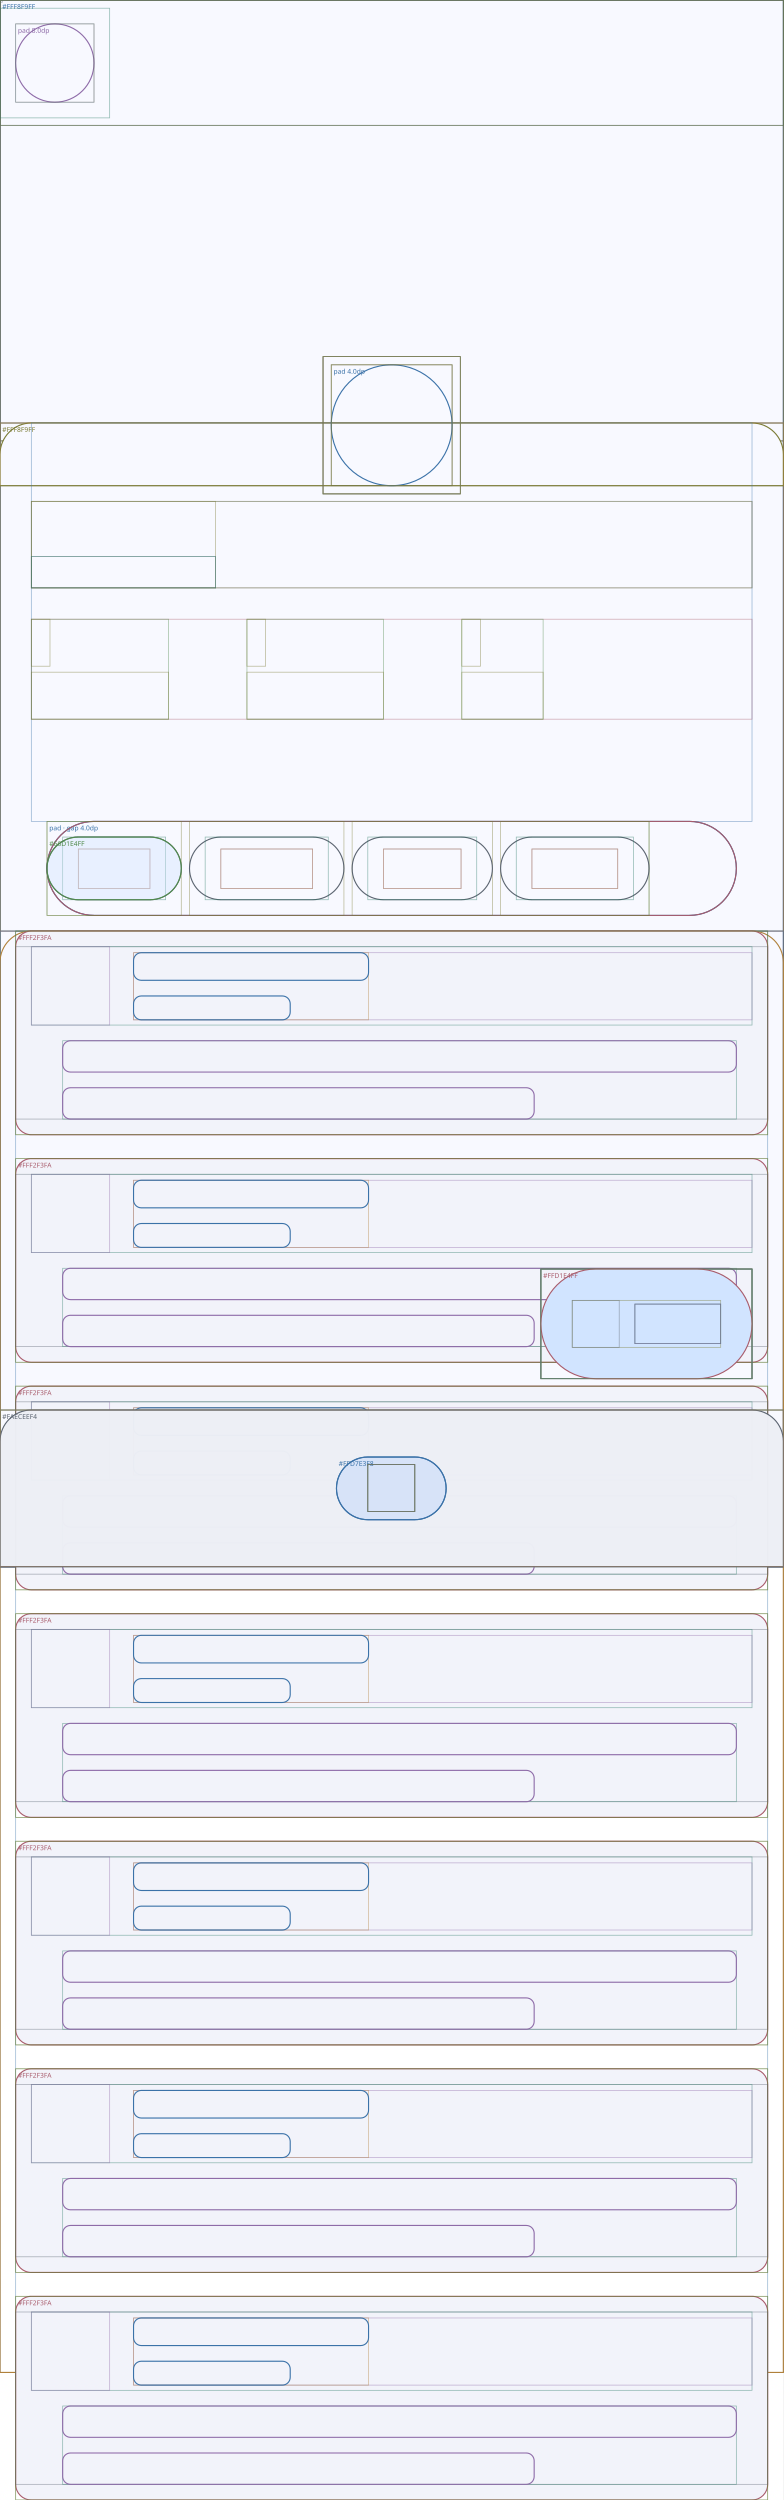
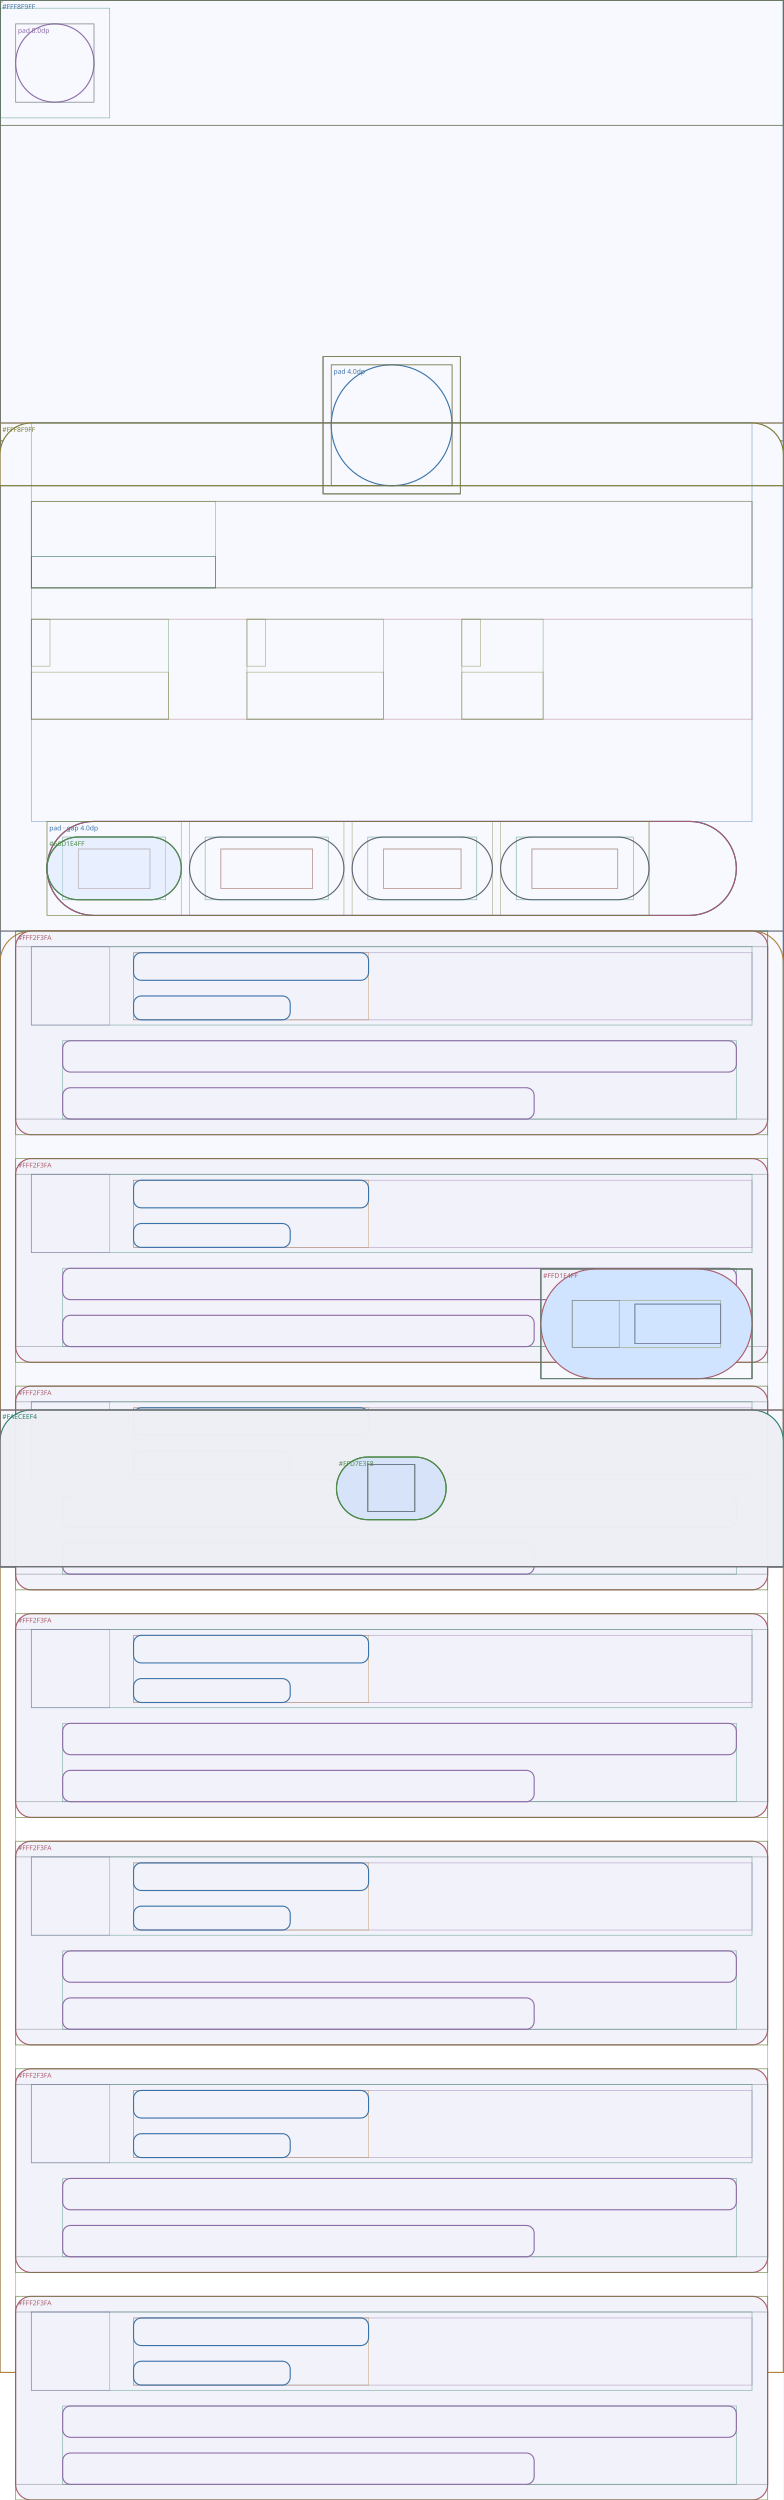
<svg xmlns="http://www.w3.org/2000/svg" viewBox="0 0 1050 3351" width="1050" height="3351" role="img" aria-label="profile layout wireframe">
  <rect width="1050" height="3351" fill="#ffffff" />
  <g>
    <rect x="0" y="0" width="1050" height="2100" fill="none" fill-opacity="0" stroke="#5B6470" stroke-width="1" stroke-opacity="0.5" />
  </g>
  <g>
    <rect x="0" y="0" width="1050" height="2100" fill="none" fill-opacity="0" stroke="#2E7D6B" stroke-width="1" stroke-opacity="0.5" />
  </g>
  <g>
    <rect x="0" y="0" width="1050" height="2100" fill="#F8F9FF" fill-opacity="1" stroke="#8E6BA8" stroke-width="1.5" stroke-opacity="1" />
    <text x="3" y="12" font-family="system-ui, sans-serif" font-size="9" fill="#8E6BA8">#FFF8F9FF</text>
  </g>
  <g>
    <rect x="0" y="0" width="1050" height="2100" fill="none" fill-opacity="0" stroke="#B0813B" stroke-width="1" stroke-opacity="0.5" />
  </g>
  <g>
    <rect x="0" y="0" width="1050" height="2100" fill="none" fill-opacity="0" stroke="#3B72A8" stroke-width="1" stroke-opacity="0.5" />
  </g>
  <g>
    <rect x="0" y="0" width="1050" height="2100" fill="none" fill-opacity="0" stroke="#A85B6B" stroke-width="1" stroke-opacity="0.5" />
  </g>
  <g>
    <rect x="0" y="0" width="1050" height="2100" fill="none" fill-opacity="0" stroke="#4F8A4A" stroke-width="1" stroke-opacity="0.5" />
  </g>
  <g>
    <rect x="0" y="0" width="1050" height="2100" fill="none" fill-opacity="0" stroke="#7A7A33" stroke-width="1" stroke-opacity="0.5" />
  </g>
  <g>
    <rect x="0" y="0" width="1050" height="2100" fill="none" fill-opacity="0" stroke="#5B6470" stroke-width="1" stroke-opacity="0.5" />
  </g>
  <g>
    <rect x="0" y="0" width="1050" height="2100" fill="none" fill-opacity="0" stroke="#2E7D6B" stroke-width="1" stroke-opacity="0.5" />
  </g>
  <g>
    <rect x="0" y="0" width="1050" height="2100" fill="none" fill-opacity="0" stroke="#8E6BA8" stroke-width="1" stroke-opacity="0.5" />
  </g>
  <g>
    <rect x="0" y="0" width="1050" height="2100" fill="none" fill-opacity="0" stroke="#B0813B" stroke-width="1" stroke-opacity="0.5" />
  </g>
  <g>
    <rect x="0" y="0" width="1050" height="2100" fill="#F8F9FF" fill-opacity="1" stroke="#3B72A8" stroke-width="1.5" stroke-opacity="1" />
    <text x="3" y="12" font-family="system-ui, sans-serif" font-size="9" fill="#3B72A8">#FFF8F9FF</text>
  </g>
  <g>
    <rect x="0" y="0" width="1050" height="2100" fill="none" fill-opacity="0" stroke="#A85B6B" stroke-width="1" stroke-opacity="0.5" />
  </g>
  <g>
    <rect x="0" y="0" width="1050" height="2100" fill="none" fill-opacity="0" stroke="#4F8A4A" stroke-width="1" stroke-opacity="0.5" />
  </g>
  <g>
    <rect x="0" y="0" width="1050" height="2100" fill="none" fill-opacity="0" stroke="#7A7A33" stroke-width="1" stroke-opacity="0.5" />
  </g>
  <g>
    <rect x="0" y="0" width="3" height="3" fill="none" fill-opacity="0" stroke="#5B6470" stroke-width="1" stroke-opacity="0.5" />
  </g>
  <g>
    <rect x="0" y="0" width="1050" height="2100" fill="none" fill-opacity="0" stroke="#5B6470" stroke-width="1" stroke-opacity="0.5" />
  </g>
  <g>
    <rect x="0" y="0" width="1050" height="1248" fill="none" fill-opacity="0" stroke="#2E7D6B" stroke-width="1" stroke-opacity="0.5" />
  </g>
  <g>
    <rect x="0" y="0" width="1050" height="1248" fill="none" fill-opacity="0" stroke="#8E6BA8" stroke-width="1" stroke-opacity="0.5" />
  </g>
  <g>
    <rect x="0" y="0" width="1050" height="591" fill="none" fill-opacity="0" stroke="#B0813B" stroke-width="1" stroke-opacity="0.5" />
  </g>
  <g>
    <rect x="0" y="0" width="1050" height="591" fill="none" fill-opacity="0" stroke="#3B72A8" stroke-width="1" stroke-opacity="0.5" />
  </g>
  <g>
    <rect x="0" y="0" width="1050" height="591" fill="none" fill-opacity="0" stroke="#A85B6B" stroke-width="1" stroke-opacity="0.5" />
  </g>
  <g>
    <rect x="0" y="0" width="1050" height="591" fill="none" fill-opacity="0" stroke="#4F8A4A" stroke-width="1" stroke-opacity="0.5" />
  </g>
  <g>
    <rect x="0" y="567" width="1050" height="84" fill="none" fill-opacity="0" stroke="#B0813B" stroke-width="1" stroke-opacity="0.5" />
  </g>
  <g>
    <rect x="0" y="567" width="1050" height="84" fill="none" fill-opacity="0" stroke="#3B72A8" stroke-width="1" stroke-opacity="0.5" />
  </g>
  <g>
    <rect x="0" y="567" width="1050" height="84" fill="none" fill-opacity="0" stroke="#A85B6B" stroke-width="1" stroke-opacity="0.5" />
  </g>
  <g>
    <rect x="0" y="567" width="1050" height="84" fill="none" fill-opacity="0" stroke="#4F8A4A" stroke-width="1" stroke-opacity="0.5" />
  </g>
  <g>
    <path d="M42,567 H1008 A42,42 0 0 1 1050,609 V651 A0,0 0 0 1 1050,651 H0 A0,0 0 0 1 0,651 V609 A42,42 0 0 1 42,567 Z" fill="#F8F9FF" fill-opacity="1" stroke="#7A7A33" stroke-width="1.5" stroke-opacity="1" />
    <text x="3" y="579" font-family="system-ui, sans-serif" font-size="9" fill="#7A7A33">#FFF8F9FF</text>
  </g>
  <g>
    <rect x="0" y="567" width="1050" height="681" fill="none" fill-opacity="0" stroke="#B0813B" stroke-width="1" stroke-opacity="0.5" />
  </g>
  <g>
    <rect x="42" y="567" width="966" height="534" fill="none" fill-opacity="0" stroke="#3B72A8" stroke-width="1" stroke-opacity="0.5" />
  </g>
  <g>
    <rect x="42" y="672" width="966" height="116" fill="none" fill-opacity="0" stroke="#A85B6B" stroke-width="1" stroke-opacity="0.5" />
  </g>
  <g>
    <rect x="42" y="672" width="966" height="116" fill="none" fill-opacity="0" stroke="#4F8A4A" stroke-width="1" stroke-opacity="0.5" />
  </g>
  <g>
    <rect x="42" y="672" width="247" height="116" fill="none" fill-opacity="0" stroke="#7A7A33" stroke-width="1" stroke-opacity="0.5" />
  </g>
  <g>
    <rect x="42" y="746" width="247" height="42" fill="none" fill-opacity="0" stroke="#5B6470" stroke-width="1" stroke-opacity="0.5" />
  </g>
  <g>
    <rect x="42" y="746" width="247" height="42" fill="none" fill-opacity="0" stroke="#2E7D6B" stroke-width="1" stroke-opacity="0.5" />
  </g>
  <g>
    <rect x="42" y="830" width="966" height="134" fill="none" fill-opacity="0" stroke="#A85B6B" stroke-width="1" stroke-opacity="0.5" />
  </g>
  <g>
    <rect x="42" y="830" width="184" height="134" fill="none" fill-opacity="0" stroke="#4F8A4A" stroke-width="1" stroke-opacity="0.5" />
  </g>
  <g>
    <rect x="42" y="830" width="25" height="63" fill="none" fill-opacity="0" stroke="#7A7A33" stroke-width="1" stroke-opacity="0.5" />
  </g>
  <g>
    <rect x="42" y="901" width="184" height="63" fill="none" fill-opacity="0" stroke="#7A7A33" stroke-width="1" stroke-opacity="0.5" />
  </g>
  <g>
    <rect x="331" y="830" width="183" height="134" fill="none" fill-opacity="0" stroke="#4F8A4A" stroke-width="1" stroke-opacity="0.5" />
  </g>
  <g>
    <rect x="331" y="830" width="25" height="63" fill="none" fill-opacity="0" stroke="#7A7A33" stroke-width="1" stroke-opacity="0.5" />
  </g>
  <g>
    <rect x="331" y="901" width="183" height="63" fill="none" fill-opacity="0" stroke="#7A7A33" stroke-width="1" stroke-opacity="0.5" />
  </g>
  <g>
    <rect x="619" y="830" width="109" height="134" fill="none" fill-opacity="0" stroke="#4F8A4A" stroke-width="1" stroke-opacity="0.5" />
  </g>
  <g>
    <rect x="619" y="830" width="25" height="63" fill="none" fill-opacity="0" stroke="#7A7A33" stroke-width="1" stroke-opacity="0.5" />
  </g>
  <g>
    <rect x="619" y="901" width="109" height="63" fill="none" fill-opacity="0" stroke="#7A7A33" stroke-width="1" stroke-opacity="0.5" />
  </g>
  <g>
    <path d="M126,1101 H924 A63,63 0 0 1 987,1164 V1164 A63,63 0 0 1 924,1227 H126 A63,63 0 0 1 63,1164 V1164 A63,63 0 0 1 126,1101 Z" fill="none" fill-opacity="0" stroke="#3B72A8" stroke-width="1.5" stroke-opacity="1" />
    <text x="66" y="1113" font-family="system-ui, sans-serif" font-size="9" fill="#3B72A8">pad ·  gap 4.0dp</text>
  </g>
  <g>
    <path d="M126,1101 H924 A63,63 0 0 1 987,1164 V1164 A63,63 0 0 1 924,1227 H126 A63,63 0 0 1 63,1164 V1164 A63,63 0 0 1 126,1101 Z" fill="none" fill-opacity="0" stroke="#A85B6B" stroke-width="1.5" stroke-opacity="1" />
  </g>
  <g>
    <rect x="63" y="1101" width="807" height="126" fill="none" fill-opacity="0" stroke="#4F8A4A" stroke-width="1" stroke-opacity="0.5" />
  </g>
  <g>
    <rect x="63" y="1101" width="180" height="126" fill="none" fill-opacity="0" stroke="#7A7A33" stroke-width="1" stroke-opacity="0.5" />
  </g>
  <g>
    <path d="M105,1122 H201 A42,42 0 0 1 243,1164 V1164 A42,42 0 0 1 201,1206 H105 A42,42 0 0 1 63,1164 V1164 A42,42 0 0 1 105,1122 Z" fill="none" fill-opacity="0" stroke="#5B6470" stroke-width="1.5" stroke-opacity="1" />
  </g>
  <g>
    <rect x="84" y="1122" width="138" height="84" fill="none" fill-opacity="0" stroke="#2E7D6B" stroke-width="1" stroke-opacity="0.5" />
  </g>
  <g>
    <rect x="105" y="1138" width="96" height="53" fill="none" fill-opacity="0" stroke="#8E6BA8" stroke-width="1" stroke-opacity="0.5" />
  </g>
  <g>
    <rect x="105" y="1138" width="96" height="53" fill="none" fill-opacity="0" stroke="#B0813B" stroke-width="1" stroke-opacity="0.5" />
  </g>
  <g>
    <rect x="254" y="1101" width="207" height="126" fill="none" fill-opacity="0" stroke="#7A7A33" stroke-width="1" stroke-opacity="0.5" />
  </g>
  <g>
    <path d="M296,1122 H419 A42,42 0 0 1 461,1164 V1164 A42,42 0 0 1 419,1206 H296 A42,42 0 0 1 254,1164 V1164 A42,42 0 0 1 296,1122 Z" fill="none" fill-opacity="0" stroke="#5B6470" stroke-width="1.5" stroke-opacity="1" />
  </g>
  <g>
    <rect x="275" y="1122" width="165" height="84" fill="none" fill-opacity="0" stroke="#2E7D6B" stroke-width="1" stroke-opacity="0.5" />
  </g>
  <g>
    <rect x="296" y="1138" width="123" height="53" fill="none" fill-opacity="0" stroke="#8E6BA8" stroke-width="1" stroke-opacity="0.5" />
  </g>
  <g>
    <rect x="296" y="1138" width="123" height="53" fill="none" fill-opacity="0" stroke="#B0813B" stroke-width="1" stroke-opacity="0.5" />
  </g>
  <g>
    <rect x="472" y="1101" width="188" height="126" fill="none" fill-opacity="0" stroke="#7A7A33" stroke-width="1" stroke-opacity="0.5" />
  </g>
  <g>
    <path d="M514,1122 H618 A42,42 0 0 1 660,1164 V1164 A42,42 0 0 1 618,1206 H514 A42,42 0 0 1 472,1164 V1164 A42,42 0 0 1 514,1122 Z" fill="none" fill-opacity="0" stroke="#5B6470" stroke-width="1.5" stroke-opacity="1" />
  </g>
  <g>
    <rect x="493" y="1122" width="146" height="84" fill="none" fill-opacity="0" stroke="#2E7D6B" stroke-width="1" stroke-opacity="0.5" />
  </g>
  <g>
    <rect x="514" y="1138" width="104" height="53" fill="none" fill-opacity="0" stroke="#8E6BA8" stroke-width="1" stroke-opacity="0.5" />
  </g>
  <g>
    <rect x="514" y="1138" width="104" height="53" fill="none" fill-opacity="0" stroke="#B0813B" stroke-width="1" stroke-opacity="0.5" />
  </g>
  <g>
    <rect x="671" y="1101" width="199" height="126" fill="none" fill-opacity="0" stroke="#7A7A33" stroke-width="1" stroke-opacity="0.5" />
  </g>
  <g>
    <path d="M713,1122 H828 A42,42 0 0 1 870,1164 V1164 A42,42 0 0 1 828,1206 H713 A42,42 0 0 1 671,1164 V1164 A42,42 0 0 1 713,1122 Z" fill="none" fill-opacity="0" stroke="#5B6470" stroke-width="1.5" stroke-opacity="1" />
  </g>
  <g>
    <rect x="692" y="1122" width="157" height="84" fill="none" fill-opacity="0" stroke="#2E7D6B" stroke-width="1" stroke-opacity="0.5" />
  </g>
  <g>
    <rect x="713" y="1138" width="115" height="53" fill="none" fill-opacity="0" stroke="#8E6BA8" stroke-width="1" stroke-opacity="0.5" />
  </g>
  <g>
    <rect x="713" y="1138" width="115" height="53" fill="none" fill-opacity="0" stroke="#B0813B" stroke-width="1" stroke-opacity="0.5" />
  </g>
  <g>
    <path d="M105,1122 H201 A42,42 0 0 1 243,1164 V1164 A42,42 0 0 1 201,1206 H105 A42,42 0 0 1 63,1164 V1164 A42,42 0 0 1 105,1122 Z" fill="#D1E4FF" fill-opacity="0.4" stroke="#4F8A4A" stroke-width="1.5" stroke-opacity="1" />
    <text x="66" y="1134" font-family="system-ui, sans-serif" font-size="9" fill="#4F8A4A">#66D1E4FF</text>
  </g>
  <g>
    <rect x="433" y="478" width="184" height="184" fill="none" fill-opacity="0" stroke="#B0813B" stroke-width="1" stroke-opacity="0.5" />
  </g>
  <g>
    <rect x="433" y="478" width="184" height="184" fill="none" fill-opacity="0" stroke="#3B72A8" stroke-width="1" stroke-opacity="0.5" />
  </g>
  <g>
    <rect x="433" y="478" width="184" height="184" fill="none" fill-opacity="0" stroke="#A85B6B" stroke-width="1" stroke-opacity="0.5" />
  </g>
  <g>
    <rect x="433" y="478" width="184" height="184" fill="none" fill-opacity="0" stroke="#4F8A4A" stroke-width="1" stroke-opacity="0.5" />
  </g>
  <g>
    <rect x="433" y="478" width="184" height="184" fill="none" fill-opacity="0" stroke="#7A7A33" stroke-width="1" stroke-opacity="0.5" />
  </g>
  <g>
    <path d="M525,489 H525 A81,81 0 0 1 606,570 V570 A81,81 0 0 1 525,651 H525 A81,81 0 0 1 444,570 V570 A81,81 0 0 1 525,489 Z" fill="none" fill-opacity="0" stroke="#3B72A8" stroke-width="1.5" stroke-opacity="1" />
    <text x="447" y="501" font-family="system-ui, sans-serif" font-size="9" fill="#3B72A8">pad 4.0dp</text>
  </g>
  <g>
    <rect x="444" y="489" width="162" height="162" fill="none" fill-opacity="0" stroke="#A85B6B" stroke-width="1" stroke-opacity="0.5" />
  </g>
  <g>
    <rect x="444" y="489" width="162" height="162" fill="none" fill-opacity="0" stroke="#4F8A4A" stroke-width="1" stroke-opacity="0.5" />
  </g>
  <g>
    <rect x="444" y="489" width="162" height="162" fill="none" fill-opacity="0" stroke="#7A7A33" stroke-width="1" stroke-opacity="0.5" />
  </g>
  <g>
    <rect x="0" y="1248" width="1050" height="1932" fill="none" fill-opacity="0" stroke="#2E7D6B" stroke-width="1" stroke-opacity="0.5" />
  </g>
  <g>
    <rect x="0" y="1248" width="1050" height="1932" fill="none" fill-opacity="0" stroke="#8E6BA8" stroke-width="1" stroke-opacity="0.5" />
  </g>
  <g>
    <path d="M42,1248 H1008 A42,42 0 0 1 1050,1290 V3180 A0,0 0 0 1 1050,3180 H0 A0,0 0 0 1 0,3180 V1290 A42,42 0 0 1 42,1248 Z" fill="none" fill-opacity="0" stroke="#B0813B" stroke-width="1.5" stroke-opacity="1" />
  </g>
  <g>
    <rect x="21" y="1248" width="1008" height="1932" fill="none" fill-opacity="0" stroke="#3B72A8" stroke-width="1" stroke-opacity="0.5" />
  </g>
  <g>
    <path d="M42,1248 H1008 A21,21 0 0 1 1029,1269 V1500 A21,21 0 0 1 1008,1521 H42 A21,21 0 0 1 21,1500 V1269 A21,21 0 0 1 42,1248 Z" fill="#F2F3FA" fill-opacity="1" stroke="#A85B6B" stroke-width="1.5" stroke-opacity="1" />
    <text x="24" y="1260" font-family="system-ui, sans-serif" font-size="9" fill="#A85B6B">#FFF2F3FA</text>
  </g>
  <g>
    <rect x="21" y="1248" width="1008" height="273" fill="none" fill-opacity="0" stroke="#4F8A4A" stroke-width="1" stroke-opacity="0.5" />
  </g>
  <g>
    <rect x="21" y="1248" width="1008" height="273" fill="none" fill-opacity="0" stroke="#7A7A33" stroke-width="1" stroke-opacity="0.5" />
  </g>
  <g>
    <rect x="21" y="1269" width="1008" height="231" fill="none" fill-opacity="0" stroke="#5B6470" stroke-width="1" stroke-opacity="0.5" />
  </g>
  <g>
    <rect x="42" y="1269" width="966" height="105" fill="none" fill-opacity="0" stroke="#2E7D6B" stroke-width="1" stroke-opacity="0.5" />
  </g>
  <g>
    <rect x="42" y="1269" width="105" height="105" fill="none" fill-opacity="0" stroke="#8E6BA8" stroke-width="1" stroke-opacity="0.5" />
  </g>
  <g>
    <rect x="179" y="1277" width="829" height="90" fill="none" fill-opacity="0" stroke="#8E6BA8" stroke-width="1" stroke-opacity="0.5" />
  </g>
  <g>
    <rect x="179" y="1277" width="315" height="90" fill="none" fill-opacity="0" stroke="#B0813B" stroke-width="1" stroke-opacity="0.5" />
  </g>
  <g>
    <path d="M189.5,1277 H483.5 A10.5,10.5 0 0 1 494,1287.5 V1303.5 A10.5,10.5 0 0 1 483.5,1314 H189.5 A10.5,10.5 0 0 1 179,1303.5 V1287.5 A10.5,10.5 0 0 1 189.5,1277 Z" fill="none" fill-opacity="0" stroke="#3B72A8" stroke-width="1.5" stroke-opacity="1" />
  </g>
  <g>
    <path d="M189.5,1335 H378.5 A10.5,10.5 0 0 1 389,1345.5 V1356.5 A10.5,10.5 0 0 1 378.5,1367 H189.5 A10.5,10.5 0 0 1 179,1356.5 V1345.5 A10.5,10.5 0 0 1 189.5,1335 Z" fill="none" fill-opacity="0" stroke="#3B72A8" stroke-width="1.5" stroke-opacity="1" />
  </g>
  <g>
    <rect x="84" y="1395" width="903" height="105" fill="none" fill-opacity="0" stroke="#2E7D6B" stroke-width="1" stroke-opacity="0.5" />
  </g>
  <g>
    <path d="M94.5,1395 H976.5 A10.5,10.5 0 0 1 987,1405.5 V1426.5 A10.5,10.5 0 0 1 976.5,1437 H94.5 A10.5,10.5 0 0 1 84,1426.5 V1405.5 A10.5,10.5 0 0 1 94.5,1395 Z" fill="none" fill-opacity="0" stroke="#8E6BA8" stroke-width="1.5" stroke-opacity="1" />
  </g>
  <g>
    <path d="M94.5,1458 H705.5 A10.5,10.5 0 0 1 716,1468.5 V1489.5 A10.5,10.5 0 0 1 705.5,1500 H94.5 A10.5,10.5 0 0 1 84,1489.5 V1468.5 A10.5,10.5 0 0 1 94.5,1458 Z" fill="none" fill-opacity="0" stroke="#8E6BA8" stroke-width="1.5" stroke-opacity="1" />
  </g>
  <g>
    <path d="M42,1553 H1008 A21,21 0 0 1 1029,1574 V1805 A21,21 0 0 1 1008,1826 H42 A21,21 0 0 1 21,1805 V1574 A21,21 0 0 1 42,1553 Z" fill="#F2F3FA" fill-opacity="1" stroke="#A85B6B" stroke-width="1.5" stroke-opacity="1" />
    <text x="24" y="1565" font-family="system-ui, sans-serif" font-size="9" fill="#A85B6B">#FFF2F3FA</text>
  </g>
  <g>
    <rect x="21" y="1553" width="1008" height="273" fill="none" fill-opacity="0" stroke="#4F8A4A" stroke-width="1" stroke-opacity="0.5" />
  </g>
  <g>
    <rect x="21" y="1553" width="1008" height="273" fill="none" fill-opacity="0" stroke="#7A7A33" stroke-width="1" stroke-opacity="0.5" />
  </g>
  <g>
    <rect x="21" y="1574" width="1008" height="231" fill="none" fill-opacity="0" stroke="#5B6470" stroke-width="1" stroke-opacity="0.5" />
  </g>
  <g>
    <rect x="42" y="1574" width="966" height="105" fill="none" fill-opacity="0" stroke="#2E7D6B" stroke-width="1" stroke-opacity="0.5" />
  </g>
  <g>
    <rect x="42" y="1574" width="105" height="105" fill="none" fill-opacity="0" stroke="#8E6BA8" stroke-width="1" stroke-opacity="0.5" />
  </g>
  <g>
    <rect x="179" y="1582" width="829" height="90" fill="none" fill-opacity="0" stroke="#8E6BA8" stroke-width="1" stroke-opacity="0.5" />
  </g>
  <g>
    <rect x="179" y="1582" width="315" height="90" fill="none" fill-opacity="0" stroke="#B0813B" stroke-width="1" stroke-opacity="0.5" />
  </g>
  <g>
    <path d="M189.5,1582 H483.5 A10.5,10.5 0 0 1 494,1592.5 V1608.5 A10.5,10.5 0 0 1 483.5,1619 H189.5 A10.5,10.5 0 0 1 179,1608.5 V1592.5 A10.5,10.5 0 0 1 189.5,1582 Z" fill="none" fill-opacity="0" stroke="#3B72A8" stroke-width="1.5" stroke-opacity="1" />
  </g>
  <g>
    <path d="M189.5,1640 H378.5 A10.5,10.5 0 0 1 389,1650.5 V1661.5 A10.5,10.5 0 0 1 378.5,1672 H189.5 A10.5,10.5 0 0 1 179,1661.5 V1650.5 A10.5,10.5 0 0 1 189.5,1640 Z" fill="none" fill-opacity="0" stroke="#3B72A8" stroke-width="1.5" stroke-opacity="1" />
  </g>
  <g>
    <rect x="84" y="1700" width="903" height="105" fill="none" fill-opacity="0" stroke="#2E7D6B" stroke-width="1" stroke-opacity="0.5" />
  </g>
  <g>
    <path d="M94.5,1700 H976.5 A10.5,10.5 0 0 1 987,1710.5 V1731.5 A10.5,10.5 0 0 1 976.5,1742 H94.5 A10.5,10.5 0 0 1 84,1731.5 V1710.5 A10.5,10.5 0 0 1 94.5,1700 Z" fill="none" fill-opacity="0" stroke="#8E6BA8" stroke-width="1.5" stroke-opacity="1" />
  </g>
  <g>
    <path d="M94.5,1763 H705.5 A10.5,10.5 0 0 1 716,1773.5 V1794.5 A10.5,10.5 0 0 1 705.5,1805 H94.5 A10.5,10.5 0 0 1 84,1794.5 V1773.5 A10.5,10.5 0 0 1 94.5,1763 Z" fill="none" fill-opacity="0" stroke="#8E6BA8" stroke-width="1.5" stroke-opacity="1" />
  </g>
  <g>
    <path d="M42,1858 H1008 A21,21 0 0 1 1029,1879 V2110 A21,21 0 0 1 1008,2131 H42 A21,21 0 0 1 21,2110 V1879 A21,21 0 0 1 42,1858 Z" fill="#F2F3FA" fill-opacity="1" stroke="#A85B6B" stroke-width="1.5" stroke-opacity="1" />
    <text x="24" y="1870" font-family="system-ui, sans-serif" font-size="9" fill="#A85B6B">#FFF2F3FA</text>
  </g>
  <g>
    <rect x="21" y="1858" width="1008" height="273" fill="none" fill-opacity="0" stroke="#4F8A4A" stroke-width="1" stroke-opacity="0.5" />
  </g>
  <g>
    <rect x="21" y="1858" width="1008" height="273" fill="none" fill-opacity="0" stroke="#7A7A33" stroke-width="1" stroke-opacity="0.5" />
  </g>
  <g>
    <rect x="21" y="1879" width="1008" height="231" fill="none" fill-opacity="0" stroke="#5B6470" stroke-width="1" stroke-opacity="0.5" />
  </g>
  <g>
    <rect x="42" y="1879" width="966" height="105" fill="none" fill-opacity="0" stroke="#2E7D6B" stroke-width="1" stroke-opacity="0.5" />
  </g>
  <g>
    <rect x="42" y="1879" width="105" height="105" fill="none" fill-opacity="0" stroke="#8E6BA8" stroke-width="1" stroke-opacity="0.5" />
  </g>
  <g>
    <rect x="179" y="1887" width="829" height="90" fill="none" fill-opacity="0" stroke="#8E6BA8" stroke-width="1" stroke-opacity="0.5" />
  </g>
  <g>
    <rect x="179" y="1887" width="315" height="90" fill="none" fill-opacity="0" stroke="#B0813B" stroke-width="1" stroke-opacity="0.5" />
  </g>
  <g>
    <path d="M189.5,1887 H483.5 A10.5,10.5 0 0 1 494,1897.5 V1913.5 A10.5,10.5 0 0 1 483.5,1924 H189.5 A10.5,10.5 0 0 1 179,1913.5 V1897.5 A10.5,10.5 0 0 1 189.5,1887 Z" fill="none" fill-opacity="0" stroke="#3B72A8" stroke-width="1.5" stroke-opacity="1" />
  </g>
  <g>
    <path d="M189.5,1945 H378.5 A10.5,10.5 0 0 1 389,1955.5 V1966.5 A10.5,10.5 0 0 1 378.5,1977 H189.5 A10.5,10.5 0 0 1 179,1966.5 V1955.5 A10.5,10.5 0 0 1 189.5,1945 Z" fill="none" fill-opacity="0" stroke="#3B72A8" stroke-width="1.5" stroke-opacity="1" />
  </g>
  <g>
    <rect x="84" y="2005" width="903" height="105" fill="none" fill-opacity="0" stroke="#2E7D6B" stroke-width="1" stroke-opacity="0.5" />
  </g>
  <g>
    <path d="M94.5,2005 H976.5 A10.5,10.5 0 0 1 987,2015.5 V2036.5 A10.5,10.5 0 0 1 976.5,2047 H94.5 A10.5,10.5 0 0 1 84,2036.5 V2015.5 A10.5,10.5 0 0 1 94.5,2005 Z" fill="none" fill-opacity="0" stroke="#8E6BA8" stroke-width="1.5" stroke-opacity="1" />
  </g>
  <g>
    <path d="M94.5,2068 H705.5 A10.5,10.5 0 0 1 716,2078.5 V2099.5 A10.5,10.5 0 0 1 705.5,2110 H94.5 A10.5,10.5 0 0 1 84,2099.5 V2078.5 A10.5,10.5 0 0 1 94.5,2068 Z" fill="none" fill-opacity="0" stroke="#8E6BA8" stroke-width="1.5" stroke-opacity="1" />
  </g>
  <g>
    <path d="M42,2163 H1008 A21,21 0 0 1 1029,2184 V2415 A21,21 0 0 1 1008,2436 H42 A21,21 0 0 1 21,2415 V2184 A21,21 0 0 1 42,2163 Z" fill="#F2F3FA" fill-opacity="1" stroke="#A85B6B" stroke-width="1.5" stroke-opacity="1" />
    <text x="24" y="2175" font-family="system-ui, sans-serif" font-size="9" fill="#A85B6B">#FFF2F3FA</text>
  </g>
  <g>
    <rect x="21" y="2163" width="1008" height="273" fill="none" fill-opacity="0" stroke="#4F8A4A" stroke-width="1" stroke-opacity="0.5" />
  </g>
  <g>
    <rect x="21" y="2163" width="1008" height="273" fill="none" fill-opacity="0" stroke="#7A7A33" stroke-width="1" stroke-opacity="0.5" />
  </g>
  <g>
    <rect x="21" y="2184" width="1008" height="231" fill="none" fill-opacity="0" stroke="#5B6470" stroke-width="1" stroke-opacity="0.5" />
  </g>
  <g>
    <rect x="42" y="2184" width="966" height="105" fill="none" fill-opacity="0" stroke="#2E7D6B" stroke-width="1" stroke-opacity="0.5" />
  </g>
  <g>
    <rect x="42" y="2184" width="105" height="105" fill="none" fill-opacity="0" stroke="#8E6BA8" stroke-width="1" stroke-opacity="0.5" />
  </g>
  <g>
    <rect x="179" y="2192" width="829" height="90" fill="none" fill-opacity="0" stroke="#8E6BA8" stroke-width="1" stroke-opacity="0.5" />
  </g>
  <g>
    <rect x="179" y="2192" width="315" height="90" fill="none" fill-opacity="0" stroke="#B0813B" stroke-width="1" stroke-opacity="0.5" />
  </g>
  <g>
    <path d="M189.5,2192 H483.5 A10.5,10.5 0 0 1 494,2202.5 V2218.5 A10.5,10.5 0 0 1 483.5,2229 H189.5 A10.5,10.5 0 0 1 179,2218.5 V2202.5 A10.5,10.5 0 0 1 189.5,2192 Z" fill="none" fill-opacity="0" stroke="#3B72A8" stroke-width="1.5" stroke-opacity="1" />
  </g>
  <g>
    <path d="M189.5,2250 H378.5 A10.5,10.5 0 0 1 389,2260.5 V2271.5 A10.5,10.5 0 0 1 378.5,2282 H189.5 A10.5,10.5 0 0 1 179,2271.5 V2260.5 A10.5,10.5 0 0 1 189.5,2250 Z" fill="none" fill-opacity="0" stroke="#3B72A8" stroke-width="1.5" stroke-opacity="1" />
  </g>
  <g>
    <rect x="84" y="2310" width="903" height="105" fill="none" fill-opacity="0" stroke="#2E7D6B" stroke-width="1" stroke-opacity="0.5" />
  </g>
  <g>
    <path d="M94.5,2310 H976.5 A10.5,10.5 0 0 1 987,2320.5 V2341.5 A10.5,10.5 0 0 1 976.5,2352 H94.5 A10.5,10.5 0 0 1 84,2341.5 V2320.5 A10.5,10.5 0 0 1 94.5,2310 Z" fill="none" fill-opacity="0" stroke="#8E6BA8" stroke-width="1.5" stroke-opacity="1" />
  </g>
  <g>
    <path d="M94.5,2373 H705.5 A10.5,10.5 0 0 1 716,2383.5 V2404.5 A10.5,10.5 0 0 1 705.5,2415 H94.5 A10.5,10.5 0 0 1 84,2404.5 V2383.5 A10.5,10.5 0 0 1 94.5,2373 Z" fill="none" fill-opacity="0" stroke="#8E6BA8" stroke-width="1.5" stroke-opacity="1" />
  </g>
  <g>
    <path d="M42,2468 H1008 A21,21 0 0 1 1029,2489 V2720 A21,21 0 0 1 1008,2741 H42 A21,21 0 0 1 21,2720 V2489 A21,21 0 0 1 42,2468 Z" fill="#F2F3FA" fill-opacity="1" stroke="#A85B6B" stroke-width="1.5" stroke-opacity="1" />
    <text x="24" y="2480" font-family="system-ui, sans-serif" font-size="9" fill="#A85B6B">#FFF2F3FA</text>
  </g>
  <g>
    <rect x="21" y="2468" width="1008" height="273" fill="none" fill-opacity="0" stroke="#4F8A4A" stroke-width="1" stroke-opacity="0.5" />
  </g>
  <g>
    <rect x="21" y="2468" width="1008" height="273" fill="none" fill-opacity="0" stroke="#7A7A33" stroke-width="1" stroke-opacity="0.5" />
  </g>
  <g>
    <rect x="21" y="2489" width="1008" height="231" fill="none" fill-opacity="0" stroke="#5B6470" stroke-width="1" stroke-opacity="0.5" />
  </g>
  <g>
    <rect x="42" y="2489" width="966" height="105" fill="none" fill-opacity="0" stroke="#2E7D6B" stroke-width="1" stroke-opacity="0.5" />
  </g>
  <g>
    <rect x="42" y="2489" width="105" height="105" fill="none" fill-opacity="0" stroke="#8E6BA8" stroke-width="1" stroke-opacity="0.5" />
  </g>
  <g>
    <rect x="179" y="2497" width="829" height="90" fill="none" fill-opacity="0" stroke="#8E6BA8" stroke-width="1" stroke-opacity="0.5" />
  </g>
  <g>
    <rect x="179" y="2497" width="315" height="90" fill="none" fill-opacity="0" stroke="#B0813B" stroke-width="1" stroke-opacity="0.5" />
  </g>
  <g>
    <path d="M189.5,2497 H483.5 A10.5,10.5 0 0 1 494,2507.5 V2523.5 A10.5,10.5 0 0 1 483.5,2534 H189.5 A10.5,10.5 0 0 1 179,2523.5 V2507.5 A10.5,10.5 0 0 1 189.5,2497 Z" fill="none" fill-opacity="0" stroke="#3B72A8" stroke-width="1.5" stroke-opacity="1" />
  </g>
  <g>
    <path d="M189.5,2555 H378.5 A10.5,10.5 0 0 1 389,2565.5 V2576.5 A10.5,10.5 0 0 1 378.5,2587 H189.5 A10.5,10.5 0 0 1 179,2576.5 V2565.5 A10.5,10.5 0 0 1 189.5,2555 Z" fill="none" fill-opacity="0" stroke="#3B72A8" stroke-width="1.5" stroke-opacity="1" />
  </g>
  <g>
    <rect x="84" y="2615" width="903" height="105" fill="none" fill-opacity="0" stroke="#2E7D6B" stroke-width="1" stroke-opacity="0.5" />
  </g>
  <g>
    <path d="M94.5,2615 H976.5 A10.5,10.5 0 0 1 987,2625.5 V2646.5 A10.5,10.5 0 0 1 976.5,2657 H94.5 A10.5,10.5 0 0 1 84,2646.5 V2625.5 A10.5,10.5 0 0 1 94.5,2615 Z" fill="none" fill-opacity="0" stroke="#8E6BA8" stroke-width="1.5" stroke-opacity="1" />
  </g>
  <g>
    <path d="M94.5,2678 H705.5 A10.5,10.5 0 0 1 716,2688.5 V2709.5 A10.5,10.5 0 0 1 705.5,2720 H94.5 A10.5,10.5 0 0 1 84,2709.5 V2688.5 A10.5,10.5 0 0 1 94.5,2678 Z" fill="none" fill-opacity="0" stroke="#8E6BA8" stroke-width="1.5" stroke-opacity="1" />
  </g>
  <g>
    <path d="M42,2773 H1008 A21,21 0 0 1 1029,2794 V3025 A21,21 0 0 1 1008,3046 H42 A21,21 0 0 1 21,3025 V2794 A21,21 0 0 1 42,2773 Z" fill="#F2F3FA" fill-opacity="1" stroke="#A85B6B" stroke-width="1.5" stroke-opacity="1" />
    <text x="24" y="2785" font-family="system-ui, sans-serif" font-size="9" fill="#A85B6B">#FFF2F3FA</text>
  </g>
  <g>
    <rect x="21" y="2773" width="1008" height="273" fill="none" fill-opacity="0" stroke="#4F8A4A" stroke-width="1" stroke-opacity="0.5" />
  </g>
  <g>
    <rect x="21" y="2773" width="1008" height="273" fill="none" fill-opacity="0" stroke="#7A7A33" stroke-width="1" stroke-opacity="0.5" />
  </g>
  <g>
    <rect x="21" y="2794" width="1008" height="231" fill="none" fill-opacity="0" stroke="#5B6470" stroke-width="1" stroke-opacity="0.5" />
  </g>
  <g>
    <rect x="42" y="2794" width="966" height="105" fill="none" fill-opacity="0" stroke="#2E7D6B" stroke-width="1" stroke-opacity="0.5" />
  </g>
  <g>
    <rect x="42" y="2794" width="105" height="105" fill="none" fill-opacity="0" stroke="#8E6BA8" stroke-width="1" stroke-opacity="0.5" />
  </g>
  <g>
    <rect x="179" y="2802" width="829" height="90" fill="none" fill-opacity="0" stroke="#8E6BA8" stroke-width="1" stroke-opacity="0.5" />
  </g>
  <g>
    <rect x="179" y="2802" width="315" height="90" fill="none" fill-opacity="0" stroke="#B0813B" stroke-width="1" stroke-opacity="0.5" />
  </g>
  <g>
    <path d="M189.5,2802 H483.5 A10.5,10.5 0 0 1 494,2812.5 V2828.5 A10.5,10.5 0 0 1 483.5,2839 H189.5 A10.5,10.5 0 0 1 179,2828.5 V2812.5 A10.5,10.5 0 0 1 189.5,2802 Z" fill="none" fill-opacity="0" stroke="#3B72A8" stroke-width="1.5" stroke-opacity="1" />
  </g>
  <g>
    <path d="M189.5,2860 H378.5 A10.5,10.5 0 0 1 389,2870.5 V2881.5 A10.5,10.5 0 0 1 378.5,2892 H189.5 A10.5,10.5 0 0 1 179,2881.5 V2870.5 A10.5,10.5 0 0 1 189.5,2860 Z" fill="none" fill-opacity="0" stroke="#3B72A8" stroke-width="1.5" stroke-opacity="1" />
  </g>
  <g>
    <rect x="84" y="2920" width="903" height="105" fill="none" fill-opacity="0" stroke="#2E7D6B" stroke-width="1" stroke-opacity="0.5" />
  </g>
  <g>
    <path d="M94.5,2920 H976.5 A10.5,10.5 0 0 1 987,2930.5 V2951.5 A10.5,10.5 0 0 1 976.5,2962 H94.5 A10.5,10.5 0 0 1 84,2951.5 V2930.5 A10.5,10.5 0 0 1 94.5,2920 Z" fill="none" fill-opacity="0" stroke="#8E6BA8" stroke-width="1.5" stroke-opacity="1" />
  </g>
  <g>
    <path d="M94.5,2983 H705.5 A10.5,10.5 0 0 1 716,2993.5 V3014.5 A10.5,10.5 0 0 1 705.5,3025 H94.5 A10.5,10.5 0 0 1 84,3014.5 V2993.5 A10.5,10.5 0 0 1 94.5,2983 Z" fill="none" fill-opacity="0" stroke="#8E6BA8" stroke-width="1.5" stroke-opacity="1" />
  </g>
  <g>
    <path d="M42,3078 H1008 A21,21 0 0 1 1029,3099 V3330 A21,21 0 0 1 1008,3351 H42 A21,21 0 0 1 21,3330 V3099 A21,21 0 0 1 42,3078 Z" fill="#F2F3FA" fill-opacity="1" stroke="#A85B6B" stroke-width="1.5" stroke-opacity="1" />
    <text x="24" y="3090" font-family="system-ui, sans-serif" font-size="9" fill="#A85B6B">#FFF2F3FA</text>
  </g>
  <g>
    <rect x="21" y="3078" width="1008" height="273" fill="none" fill-opacity="0" stroke="#4F8A4A" stroke-width="1" stroke-opacity="0.5" />
  </g>
  <g>
    <rect x="21" y="3078" width="1008" height="273" fill="none" fill-opacity="0" stroke="#7A7A33" stroke-width="1" stroke-opacity="0.5" />
  </g>
  <g>
    <rect x="21" y="3099" width="1008" height="231" fill="none" fill-opacity="0" stroke="#5B6470" stroke-width="1" stroke-opacity="0.5" />
  </g>
  <g>
    <rect x="42" y="3099" width="966" height="105" fill="none" fill-opacity="0" stroke="#2E7D6B" stroke-width="1" stroke-opacity="0.5" />
  </g>
  <g>
    <rect x="42" y="3099" width="105" height="105" fill="none" fill-opacity="0" stroke="#8E6BA8" stroke-width="1" stroke-opacity="0.5" />
  </g>
  <g>
    <rect x="179" y="3107" width="829" height="90" fill="none" fill-opacity="0" stroke="#8E6BA8" stroke-width="1" stroke-opacity="0.5" />
  </g>
  <g>
    <rect x="179" y="3107" width="315" height="90" fill="none" fill-opacity="0" stroke="#B0813B" stroke-width="1" stroke-opacity="0.5" />
  </g>
  <g>
    <path d="M189.5,3107 H483.5 A10.5,10.5 0 0 1 494,3117.5 V3133.5 A10.5,10.5 0 0 1 483.5,3144 H189.5 A10.5,10.5 0 0 1 179,3133.5 V3117.5 A10.5,10.5 0 0 1 189.5,3107 Z" fill="none" fill-opacity="0" stroke="#3B72A8" stroke-width="1.5" stroke-opacity="1" />
  </g>
  <g>
    <path d="M189.5,3165 H378.5 A10.5,10.5 0 0 1 389,3175.5 V3186.5 A10.5,10.5 0 0 1 378.5,3197 H189.5 A10.5,10.5 0 0 1 179,3186.5 V3175.5 A10.5,10.5 0 0 1 189.5,3165 Z" fill="none" fill-opacity="0" stroke="#3B72A8" stroke-width="1.5" stroke-opacity="1" />
  </g>
  <g>
    <rect x="84" y="3225" width="903" height="105" fill="none" fill-opacity="0" stroke="#2E7D6B" stroke-width="1" stroke-opacity="0.5" />
  </g>
  <g>
    <path d="M94.5,3225 H976.5 A10.5,10.5 0 0 1 987,3235.5 V3256.5 A10.5,10.5 0 0 1 976.5,3267 H94.5 A10.5,10.5 0 0 1 84,3256.5 V3235.5 A10.5,10.5 0 0 1 94.5,3225 Z" fill="none" fill-opacity="0" stroke="#8E6BA8" stroke-width="1.5" stroke-opacity="1" />
  </g>
  <g>
    <path d="M94.5,3288 H705.5 A10.5,10.5 0 0 1 716,3298.5 V3319.5 A10.5,10.5 0 0 1 705.5,3330 H94.5 A10.5,10.5 0 0 1 84,3319.5 V3298.5 A10.5,10.5 0 0 1 94.5,3288 Z" fill="none" fill-opacity="0" stroke="#8E6BA8" stroke-width="1.5" stroke-opacity="1" />
  </g>
  <g>
    <rect x="0" y="0" width="1050" height="168" fill="none" fill-opacity="0" stroke="#4F8A4A" stroke-width="1" stroke-opacity="0.5" />
  </g>
  <g>
    <rect x="0" y="0" width="1050" height="168" fill="none" fill-opacity="0" stroke="#7A7A33" stroke-width="1" stroke-opacity="0.5" />
  </g>
  <g>
    <rect x="0" y="0" width="1050" height="168" fill="none" fill-opacity="0" stroke="#5B6470" stroke-width="1" stroke-opacity="0.5" />
  </g>
  <g>
    <rect x="0" y="11" width="147" height="147" fill="none" fill-opacity="0" stroke="#2E7D6B" stroke-width="1" stroke-opacity="0.5" />
  </g>
  <g>
    <path d="M73.5,32 H73.5 A52.5,52.5 0 0 1 126,84.5 V84.5 A52.5,52.5 0 0 1 73.5,137 H73.5 A52.5,52.5 0 0 1 21,84.5 V84.5 A52.5,52.5 0 0 1 73.5,32 Z" fill="none" fill-opacity="0" stroke="#8E6BA8" stroke-width="1.5" stroke-opacity="1" />
    <text x="24" y="44" font-family="system-ui, sans-serif" font-size="9" fill="#8E6BA8">pad 8.0dp</text>
  </g>
  <g>
    <rect x="21" y="32" width="105" height="105" fill="none" fill-opacity="0" stroke="#B0813B" stroke-width="1" stroke-opacity="0.5" />
  </g>
  <g>
    <rect x="21" y="32" width="105" height="105" fill="none" fill-opacity="0" stroke="#3B72A8" stroke-width="1" stroke-opacity="0.5" />
  </g>
  <g>
    <rect x="0" y="1890" width="1050" height="210" fill="none" fill-opacity="0" stroke="#4F8A4A" stroke-width="1" stroke-opacity="0.5" />
  </g>
  <g>
    <rect x="0" y="1890" width="1050" height="210" fill="none" fill-opacity="0" stroke="#7A7A33" stroke-width="1" stroke-opacity="0.5" />
  </g>
  <g>
-     <path d="M42,1890 H1008 A42,42 0 0 1 1050,1932 V2100 A0,0 0 0 1 1050,2100 H0 A0,0 0 0 1 0,2100 V1932 A42,42 0 0 1 42,1890 Z" fill="#ECEEF4" fill-opacity="0.98" stroke="#5B6470" stroke-width="1.5" stroke-opacity="1" />
-     <text x="3" y="1902" font-family="system-ui, sans-serif" font-size="9" fill="#5B6470">#FAECEEF4</text>
-   </g>
-   <g>
-     <rect x="0" y="1890" width="1050" height="210" fill="none" fill-opacity="0" stroke="#2E7D6B" stroke-width="1" stroke-opacity="0.5" />
+     <rect x="0" y="1890" width="1050" height="210" fill="none" fill-opacity="0" stroke="#5B6470" stroke-width="1" stroke-opacity="0.5" />
+   </g>
+   <g>
+     <path d="M42,1890 H1008 A42,42 0 0 1 1050,1932 V2100 A0,0 0 0 1 1050,2100 H0 A0,0 0 0 1 0,2100 V1932 A42,42 0 0 1 42,1890 Z" fill="#ECEEF4" fill-opacity="0.98" stroke="#2E7D6B" stroke-width="1.5" stroke-opacity="1" />
+     <text x="3" y="1902" font-family="system-ui, sans-serif" font-size="9" fill="#2E7D6B">#FAECEEF4</text>
  </g>
  <g>
    <rect x="0" y="1890" width="1050" height="210" fill="none" fill-opacity="0" stroke="#8E6BA8" stroke-width="1" stroke-opacity="0.5" />
  </g>
  <g>
    <rect x="0" y="1890" width="1050" height="210" fill="none" fill-opacity="0" stroke="#B0813B" stroke-width="1" stroke-opacity="0.5" />
  </g>
  <g>
-     <path d="M493,1953 H556 A42,42 0 0 1 598,1995 V1995 A42,42 0 0 1 556,2037 H493 A42,42 0 0 1 451,1995 V1995 A42,42 0 0 1 493,1953 Z" fill="#D7E3F8" fill-opacity="1" stroke="#3B72A8" stroke-width="1.5" stroke-opacity="1" />
-     <text x="454" y="1965" font-family="system-ui, sans-serif" font-size="9" fill="#3B72A8">#FFD7E3F8</text>
-   </g>
-   <g>
-     <rect x="493" y="1963" width="63" height="63" fill="none" fill-opacity="0" stroke="#3B72A8" stroke-width="1" stroke-opacity="0.5" />
-   </g>
-   <g>
-     <rect x="493" y="1963" width="63" height="63" fill="none" fill-opacity="0" stroke="#A85B6B" stroke-width="1" stroke-opacity="0.5" />
+     <rect x="0" y="1890" width="1050" height="210" fill="none" fill-opacity="0" stroke="#3B72A8" stroke-width="1" stroke-opacity="0.5" />
+   </g>
+   <g>
+     <rect x="0" y="1890" width="1050" height="210" fill="none" fill-opacity="0" stroke="#A85B6B" stroke-width="1" stroke-opacity="0.5" />
+   </g>
+   <g>
+     <path d="M493,1953 H556 A42,42 0 0 1 598,1995 V1995 A42,42 0 0 1 556,2037 H493 A42,42 0 0 1 451,1995 V1995 A42,42 0 0 1 493,1953 Z" fill="#D7E3F8" fill-opacity="1" stroke="#4F8A4A" stroke-width="1.5" stroke-opacity="1" />
+     <text x="454" y="1965" font-family="system-ui, sans-serif" font-size="9" fill="#4F8A4A">#FFD7E3F8</text>
  </g>
  <g>
    <rect x="493" y="1963" width="63" height="63" fill="none" fill-opacity="0" stroke="#4F8A4A" stroke-width="1" stroke-opacity="0.5" />
  </g>
  <g>
    <rect x="493" y="1963" width="63" height="63" fill="none" fill-opacity="0" stroke="#7A7A33" stroke-width="1" stroke-opacity="0.5" />
  </g>
  <g>
    <rect x="493" y="1963" width="63" height="63" fill="none" fill-opacity="0" stroke="#5B6470" stroke-width="1" stroke-opacity="0.5" />
  </g>
  <g>
-     <path d="M493,1953 H556 A42,42 0 0 1 598,1995 V1995 A42,42 0 0 1 556,2037 H493 A42,42 0 0 1 451,1995 V1995 A42,42 0 0 1 493,1953 Z" fill="none" fill-opacity="0" stroke="#3B72A8" stroke-width="1.5" stroke-opacity="1" />
+     <rect x="493" y="1963" width="63" height="63" fill="none" fill-opacity="0" stroke="#2E7D6B" stroke-width="1" stroke-opacity="0.5" />
+   </g>
+   <g>
+     <rect x="493" y="1963" width="63" height="63" fill="none" fill-opacity="0" stroke="#8E6BA8" stroke-width="1" stroke-opacity="0.5" />
+   </g>
+   <g>
+     <path d="M493,1953 H556 A42,42 0 0 1 598,1995 V1995 A42,42 0 0 1 556,2037 H493 A42,42 0 0 1 451,1995 V1995 A42,42 0 0 1 493,1953 Z" fill="none" fill-opacity="0" stroke="#4F8A4A" stroke-width="1.5" stroke-opacity="1" />
  </g>
  <g>
    <rect x="725" y="1701" width="283" height="147" fill="none" fill-opacity="0" stroke="#4F8A4A" stroke-width="1" stroke-opacity="0.5" />
  </g>
  <g>
    <rect x="725" y="1701" width="283" height="147" fill="none" fill-opacity="0" stroke="#7A7A33" stroke-width="1" stroke-opacity="0.5" />
  </g>
  <g>
    <rect x="725" y="1701" width="283" height="147" fill="none" fill-opacity="0" stroke="#5B6470" stroke-width="1" stroke-opacity="0.5" />
  </g>
  <g>
    <rect x="725" y="1701" width="283" height="147" fill="none" fill-opacity="0" stroke="#2E7D6B" stroke-width="1" stroke-opacity="0.5" />
  </g>
  <g>
    <rect x="725" y="1701" width="283" height="147" fill="none" fill-opacity="0" stroke="#8E6BA8" stroke-width="1" stroke-opacity="0.5" />
  </g>
  <g>
    <rect x="725" y="1701" width="283" height="147" fill="none" fill-opacity="0" stroke="#B0813B" stroke-width="1" stroke-opacity="0.5" />
  </g>
  <g>
    <rect x="725" y="1701" width="283" height="147" fill="none" fill-opacity="0" stroke="#3B72A8" stroke-width="1" stroke-opacity="0.5" />
  </g>
  <g>
    <path d="M798.5,1701 H934.5 A73.5,73.5 0 0 1 1008,1774.5 V1774.5 A73.5,73.5 0 0 1 934.5,1848 H798.5 A73.5,73.5 0 0 1 725,1774.5 V1774.5 A73.5,73.5 0 0 1 798.5,1701 Z" fill="#D1E4FF" fill-opacity="1" stroke="#A85B6B" stroke-width="1.5" stroke-opacity="1" />
    <text x="728" y="1713" font-family="system-ui, sans-serif" font-size="9" fill="#A85B6B">#FFD1E4FF</text>
  </g>
  <g>
    <rect x="725" y="1701" width="283" height="147" fill="none" fill-opacity="0" stroke="#4F8A4A" stroke-width="1" stroke-opacity="0.5" />
  </g>
  <g>
    <rect x="767" y="1743" width="199" height="63" fill="none" fill-opacity="0" stroke="#7A7A33" stroke-width="1" stroke-opacity="0.5" />
  </g>
  <g>
    <rect x="767" y="1743" width="63" height="63" fill="none" fill-opacity="0" stroke="#5B6470" stroke-width="1" stroke-opacity="0.5" />
  </g>
  <g>
    <rect x="851" y="1748" width="115" height="53" fill="none" fill-opacity="0" stroke="#5B6470" stroke-width="1" stroke-opacity="0.5" />
  </g>
  <g>
    <rect x="851" y="1748" width="115" height="53" fill="none" fill-opacity="0" stroke="#2E7D6B" stroke-width="1" stroke-opacity="0.5" />
  </g>
  <g>
    <rect x="851" y="1748" width="115" height="53" fill="none" fill-opacity="0" stroke="#8E6BA8" stroke-width="1" stroke-opacity="0.5" />
  </g>
</svg>
